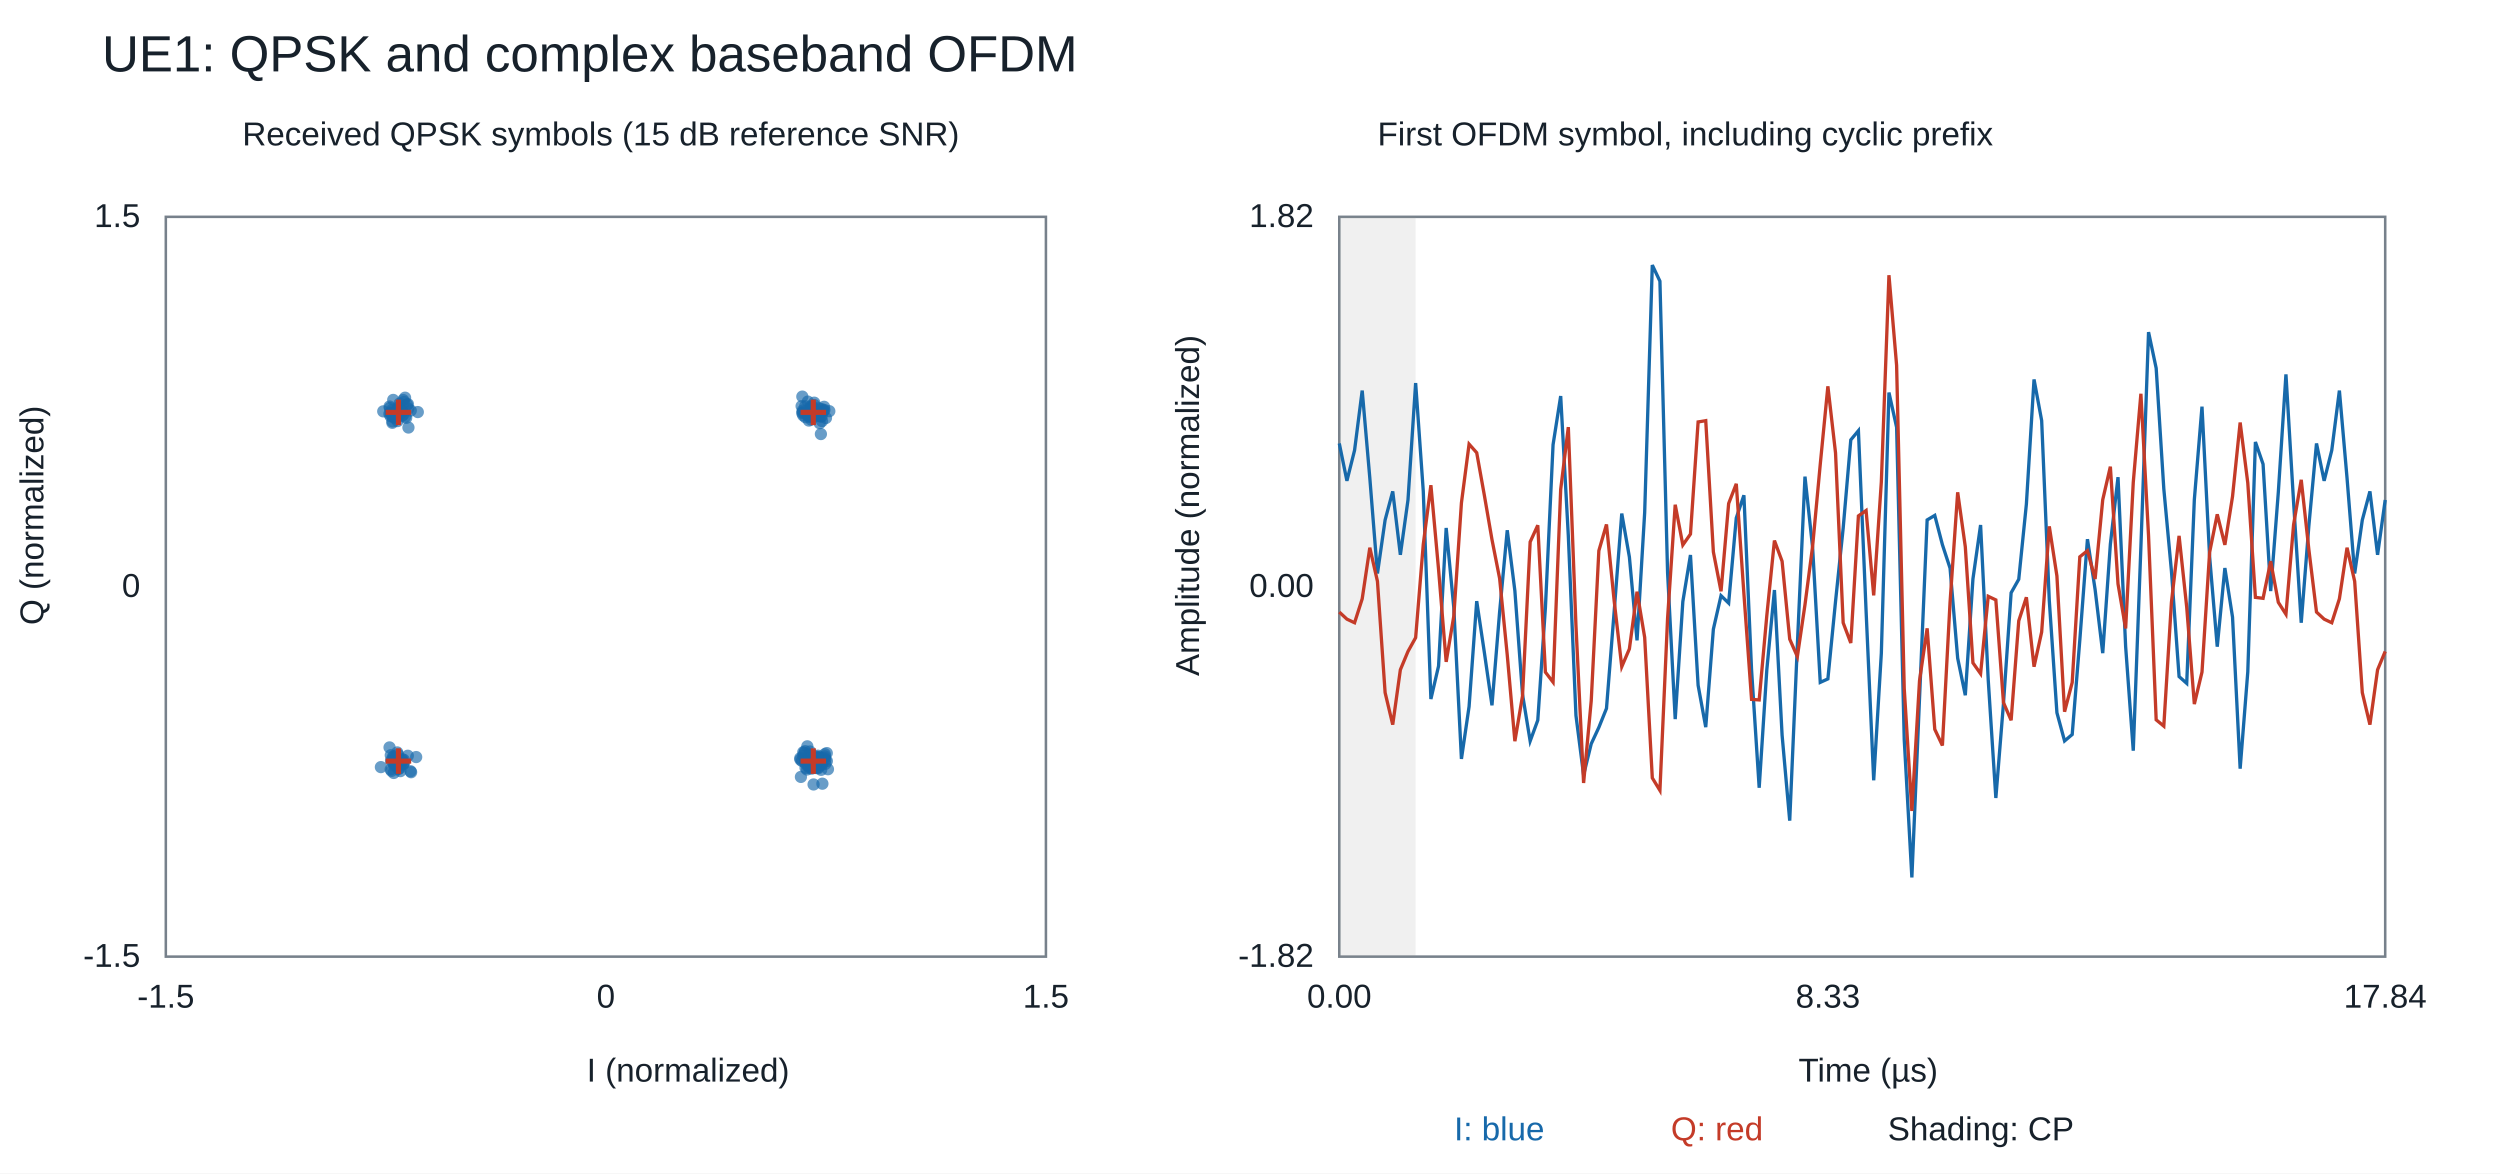
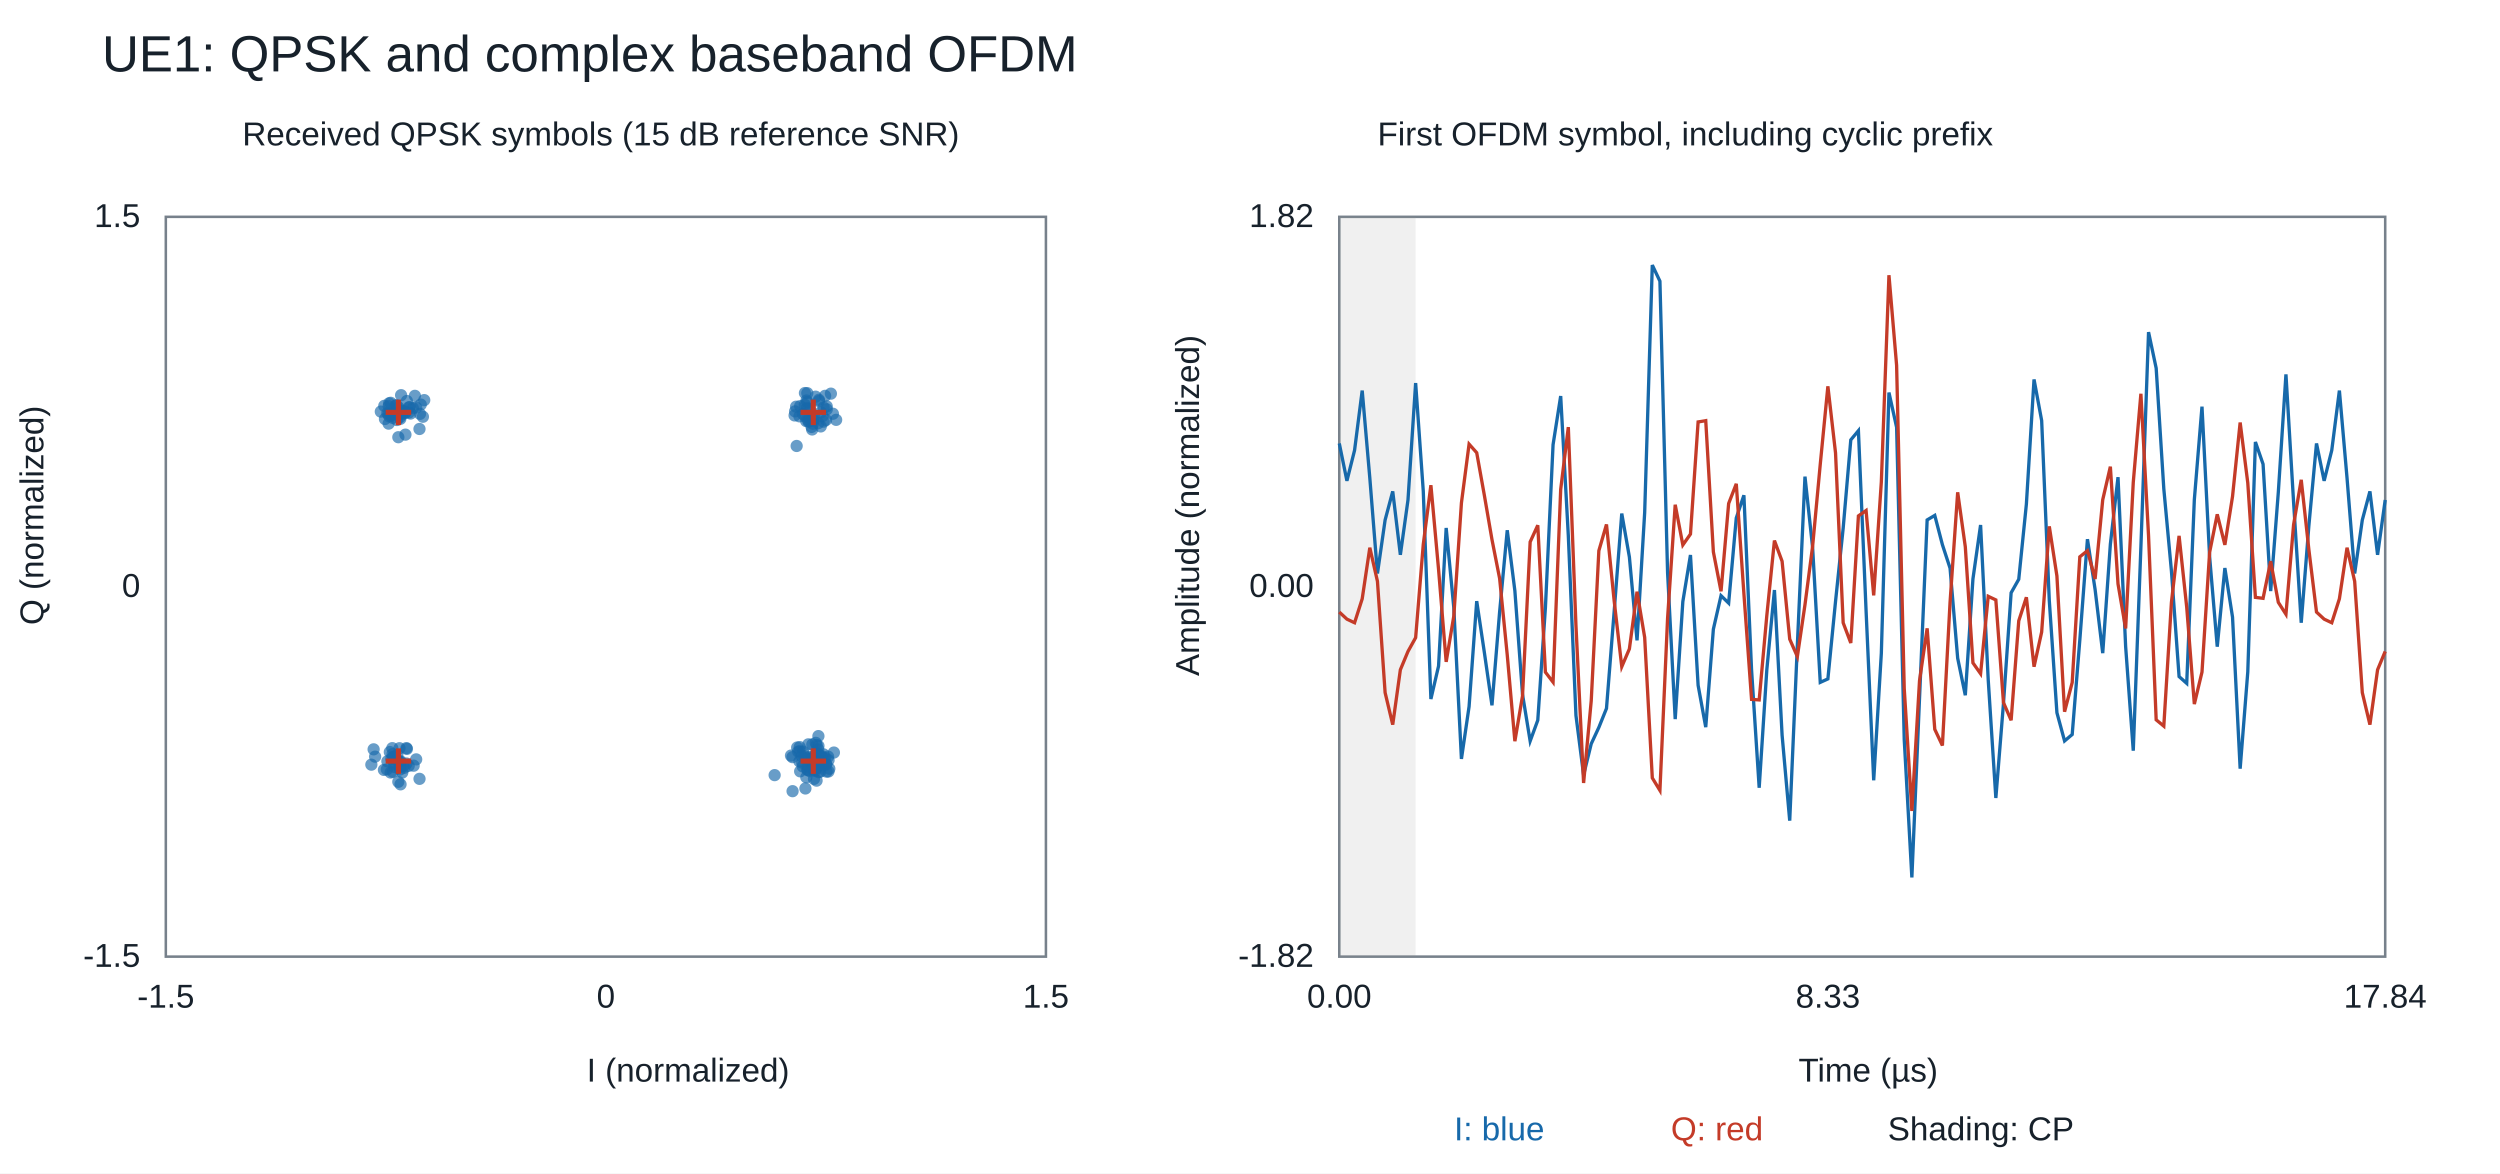
<svg xmlns="http://www.w3.org/2000/svg" width="980" height="460" viewBox="0 0 980 460">
  <rect width="980" height="460" fill="#fff" />
  <g font-family="Arial" font-size="13" fill="#17212b">
    <text x="40" y="28" font-size="20">UE1: QPSK and complex baseband OFDM</text>
    <text x="95" y="57">Received QPSK symbols (15 dB reference SNR)</text>
    <text x="540" y="57">First OFDM symbol, including cyclic prefix</text>
    <rect x="65" y="85" width="345" height="290" fill="none" stroke="#77818b" />
    <text x="65.0" y="395" text-anchor="middle">-1.5</text>
    <text x="55" y="379.0" text-anchor="end">-1.5</text>
    <text x="237.5" y="395" text-anchor="middle">0</text>
    <text x="55" y="234.0" text-anchor="end">0</text>
    <text x="410.0" y="395" text-anchor="middle">1.5</text>
    <text x="55" y="89.0" text-anchor="end">1.5</text>
-     <circle cx="315.30" cy="295.22" r="2.4" fill="#1769aa" opacity="0.65" />
-     <circle cx="322.10" cy="163.20" r="2.4" fill="#1769aa" opacity="0.65" />
-     <circle cx="154.89" cy="163.22" r="2.4" fill="#1769aa" opacity="0.65" />
-     <circle cx="318.27" cy="163.47" r="2.4" fill="#1769aa" opacity="0.65" />
-     <circle cx="317.59" cy="297.77" r="2.4" fill="#1769aa" opacity="0.65" />
-     <circle cx="158.05" cy="156.82" r="2.4" fill="#1769aa" opacity="0.65" />
-     <circle cx="321.12" cy="298.73" r="2.4" fill="#1769aa" opacity="0.65" />
-     <circle cx="317.75" cy="297.41" r="2.4" fill="#1769aa" opacity="0.65" />
-     <circle cx="317.41" cy="295.87" r="2.4" fill="#1769aa" opacity="0.65" />
-     <circle cx="157.16" cy="161.38" r="2.4" fill="#1769aa" opacity="0.65" />
-     <circle cx="154.39" cy="296.48" r="2.4" fill="#1769aa" opacity="0.65" />
-     <circle cx="315.71" cy="163.54" r="2.4" fill="#1769aa" opacity="0.65" />
-     <circle cx="319.36" cy="297.41" r="2.4" fill="#1769aa" opacity="0.65" />
-     <circle cx="153.60" cy="162.29" r="2.4" fill="#1769aa" opacity="0.65" />
-     <circle cx="158.18" cy="299.07" r="2.4" fill="#1769aa" opacity="0.65" />
-     <circle cx="322.77" cy="160.91" r="2.4" fill="#1769aa" opacity="0.65" />
-     <circle cx="319.55" cy="300.08" r="2.4" fill="#1769aa" opacity="0.65" />
-     <circle cx="152.71" cy="159.36" r="2.4" fill="#1769aa" opacity="0.65" />
-     <circle cx="163.14" cy="296.77" r="2.4" fill="#1769aa" opacity="0.65" />
-     <circle cx="156.16" cy="301.47" r="2.4" fill="#1769aa" opacity="0.65" />
-     <circle cx="317.89" cy="159.68" r="2.4" fill="#1769aa" opacity="0.65" />
-     <circle cx="159.90" cy="158.42" r="2.4" fill="#1769aa" opacity="0.65" />
-     <circle cx="317.83" cy="159.14" r="2.4" fill="#1769aa" opacity="0.65" />
-     <circle cx="314.51" cy="155.47" r="2.4" fill="#1769aa" opacity="0.65" />
-     <circle cx="322.38" cy="307.21" r="2.4" fill="#1769aa" opacity="0.65" />
-     <circle cx="158.29" cy="297.84" r="2.4" fill="#1769aa" opacity="0.65" />
-     <circle cx="158.79" cy="155.90" r="2.4" fill="#1769aa" opacity="0.65" />
-     <circle cx="323.56" cy="299.43" r="2.4" fill="#1769aa" opacity="0.65" />
-     <circle cx="318.92" cy="307.51" r="2.4" fill="#1769aa" opacity="0.65" />
-     <circle cx="154.56" cy="163.53" r="2.4" fill="#1769aa" opacity="0.65" />
-     <circle cx="154.35" cy="303.00" r="2.4" fill="#1769aa" opacity="0.65" />
-     <circle cx="152.70" cy="292.99" r="2.4" fill="#1769aa" opacity="0.65" />
-     <circle cx="323.29" cy="297.24" r="2.4" fill="#1769aa" opacity="0.65" />
-     <circle cx="153.99" cy="296.76" r="2.4" fill="#1769aa" opacity="0.65" />
-     <circle cx="317.73" cy="296.40" r="2.4" fill="#1769aa" opacity="0.65" />
-     <circle cx="323.38" cy="296.51" r="2.4" fill="#1769aa" opacity="0.65" />
-     <circle cx="316.67" cy="157.43" r="2.4" fill="#1769aa" opacity="0.65" />
-     <circle cx="163.78" cy="161.53" r="2.4" fill="#1769aa" opacity="0.65" />
-     <circle cx="319.18" cy="157.85" r="2.4" fill="#1769aa" opacity="0.65" />
-     <circle cx="314.45" cy="161.88" r="2.4" fill="#1769aa" opacity="0.65" />
-     <circle cx="323.56" cy="297.81" r="2.4" fill="#1769aa" opacity="0.65" />
-     <circle cx="158.37" cy="157.58" r="2.4" fill="#1769aa" opacity="0.65" />
-     <circle cx="317.04" cy="162.86" r="2.4" fill="#1769aa" opacity="0.65" />
-     <circle cx="316.16" cy="297.75" r="2.4" fill="#1769aa" opacity="0.65" />
-     <circle cx="315.96" cy="297.62" r="2.4" fill="#1769aa" opacity="0.65" />
-     <circle cx="155.18" cy="297.56" r="2.4" fill="#1769aa" opacity="0.65" />
-     <circle cx="318.48" cy="159.53" r="2.4" fill="#1769aa" opacity="0.65" />
-     <circle cx="155.49" cy="163.52" r="2.4" fill="#1769aa" opacity="0.65" />
-     <circle cx="313.77" cy="297.77" r="2.4" fill="#1769aa" opacity="0.65" />
-     <circle cx="155.74" cy="160.62" r="2.4" fill="#1769aa" opacity="0.65" />
-     <circle cx="321.82" cy="299.45" r="2.4" fill="#1769aa" opacity="0.65" />
-     <circle cx="321.00" cy="297.09" r="2.4" fill="#1769aa" opacity="0.65" />
-     <circle cx="318.15" cy="162.21" r="2.4" fill="#1769aa" opacity="0.65" />
-     <circle cx="154.02" cy="161.82" r="2.4" fill="#1769aa" opacity="0.65" />
-     <circle cx="322.78" cy="161.12" r="2.4" fill="#1769aa" opacity="0.65" />
-     <circle cx="321.07" cy="163.03" r="2.4" fill="#1769aa" opacity="0.65" />
-     <circle cx="317.82" cy="297.86" r="2.4" fill="#1769aa" opacity="0.65" />
-     <circle cx="321.69" cy="163.31" r="2.4" fill="#1769aa" opacity="0.65" />
-     <circle cx="157.08" cy="300.02" r="2.4" fill="#1769aa" opacity="0.65" />
-     <circle cx="160.02" cy="160.18" r="2.4" fill="#1769aa" opacity="0.65" />
-     <circle cx="324.13" cy="298.34" r="2.4" fill="#1769aa" opacity="0.65" />
-     <circle cx="153.09" cy="163.13" r="2.4" fill="#1769aa" opacity="0.65" />
-     <circle cx="317.10" cy="163.10" r="2.4" fill="#1769aa" opacity="0.65" />
-     <circle cx="315.77" cy="301.00" r="2.4" fill="#1769aa" opacity="0.65" />
-     <circle cx="320.63" cy="298.84" r="2.4" fill="#1769aa" opacity="0.65" />
-     <circle cx="159.87" cy="296.26" r="2.4" fill="#1769aa" opacity="0.65" />
-     <circle cx="317.93" cy="162.17" r="2.4" fill="#1769aa" opacity="0.65" />
-     <circle cx="152.65" cy="162.26" r="2.4" fill="#1769aa" opacity="0.65" />
-     <circle cx="316.33" cy="301.65" r="2.4" fill="#1769aa" opacity="0.65" />
-     <circle cx="157.79" cy="298.27" r="2.4" fill="#1769aa" opacity="0.65" />
-     <circle cx="316.81" cy="297.50" r="2.4" fill="#1769aa" opacity="0.65" />
-     <circle cx="322.17" cy="299.72" r="2.4" fill="#1769aa" opacity="0.65" />
-     <circle cx="324.56" cy="301.54" r="2.4" fill="#1769aa" opacity="0.65" />
-     <circle cx="153.29" cy="298.22" r="2.4" fill="#1769aa" opacity="0.65" />
-     <circle cx="317.23" cy="301.11" r="2.4" fill="#1769aa" opacity="0.65" />
-     <circle cx="314.70" cy="161.57" r="2.4" fill="#1769aa" opacity="0.65" />
-     <circle cx="316.47" cy="292.56" r="2.4" fill="#1769aa" opacity="0.65" />
-     <circle cx="153.20" cy="161.93" r="2.4" fill="#1769aa" opacity="0.65" />
-     <circle cx="157.26" cy="299.13" r="2.4" fill="#1769aa" opacity="0.65" />
-     <circle cx="156.68" cy="301.16" r="2.4" fill="#1769aa" opacity="0.65" />
-     <circle cx="323.04" cy="159.47" r="2.4" fill="#1769aa" opacity="0.65" />
-     <circle cx="161.02" cy="160.94" r="2.4" fill="#1769aa" opacity="0.65" />
-     <circle cx="154.22" cy="299.06" r="2.4" fill="#1769aa" opacity="0.65" />
-     <circle cx="153.80" cy="165.74" r="2.4" fill="#1769aa" opacity="0.65" />
-     <circle cx="321.33" cy="165.90" r="2.4" fill="#1769aa" opacity="0.65" />
-     <circle cx="157.76" cy="161.25" r="2.4" fill="#1769aa" opacity="0.65" />
-     <circle cx="325.09" cy="161.18" r="2.4" fill="#1769aa" opacity="0.65" />
-     <circle cx="315.62" cy="159.26" r="2.4" fill="#1769aa" opacity="0.65" />
-     <circle cx="317.46" cy="300.66" r="2.4" fill="#1769aa" opacity="0.65" />
-     <circle cx="160.92" cy="302.32" r="2.4" fill="#1769aa" opacity="0.65" />
-     <circle cx="321.45" cy="298.44" r="2.4" fill="#1769aa" opacity="0.65" />
-     <circle cx="155.98" cy="295.81" r="2.4" fill="#1769aa" opacity="0.65" />
-     <circle cx="313.96" cy="304.55" r="2.4" fill="#1769aa" opacity="0.65" />
-     <circle cx="153.86" cy="165.19" r="2.4" fill="#1769aa" opacity="0.65" />
-     <circle cx="317.29" cy="299.28" r="2.4" fill="#1769aa" opacity="0.65" />
-     <circle cx="318.37" cy="298.74" r="2.4" fill="#1769aa" opacity="0.65" />
-     <circle cx="323.34" cy="295.64" r="2.4" fill="#1769aa" opacity="0.65" />
-     <circle cx="156.55" cy="161.72" r="2.4" fill="#1769aa" opacity="0.65" />
-     <circle cx="155.47" cy="297.08" r="2.4" fill="#1769aa" opacity="0.65" />
-     <circle cx="318.98" cy="162.97" r="2.4" fill="#1769aa" opacity="0.65" />
-     <circle cx="315.73" cy="298.12" r="2.4" fill="#1769aa" opacity="0.65" />
-     <circle cx="156.27" cy="161.74" r="2.4" fill="#1769aa" opacity="0.65" />
-     <circle cx="320.98" cy="160.05" r="2.4" fill="#1769aa" opacity="0.65" />
-     <circle cx="156.16" cy="299.56" r="2.4" fill="#1769aa" opacity="0.65" />
-     <circle cx="315.63" cy="294.45" r="2.4" fill="#1769aa" opacity="0.65" />
-     <circle cx="154.62" cy="163.82" r="2.4" fill="#1769aa" opacity="0.65" />
-     <circle cx="154.66" cy="297.68" r="2.4" fill="#1769aa" opacity="0.65" />
-     <circle cx="155.71" cy="294.96" r="2.4" fill="#1769aa" opacity="0.65" />
-     <circle cx="321.80" cy="297.16" r="2.4" fill="#1769aa" opacity="0.65" />
-     <circle cx="156.62" cy="158.21" r="2.4" fill="#1769aa" opacity="0.65" />
-     <circle cx="156.96" cy="302.28" r="2.4" fill="#1769aa" opacity="0.65" />
-     <circle cx="314.35" cy="298.27" r="2.4" fill="#1769aa" opacity="0.65" />
-     <circle cx="317.49" cy="294.58" r="2.4" fill="#1769aa" opacity="0.65" />
-     <circle cx="152.83" cy="159.96" r="2.4" fill="#1769aa" opacity="0.65" />
-     <circle cx="319.22" cy="298.89" r="2.4" fill="#1769aa" opacity="0.65" />
-     <circle cx="316.64" cy="299.85" r="2.4" fill="#1769aa" opacity="0.65" />
-     <circle cx="317.96" cy="164.46" r="2.4" fill="#1769aa" opacity="0.65" />
-     <circle cx="158.86" cy="163.29" r="2.4" fill="#1769aa" opacity="0.65" />
-     <circle cx="314.86" cy="162.83" r="2.4" fill="#1769aa" opacity="0.65" />
-     <circle cx="314.23" cy="159.20" r="2.4" fill="#1769aa" opacity="0.65" />
-     <circle cx="317.27" cy="295.73" r="2.4" fill="#1769aa" opacity="0.65" />
-     <circle cx="157.67" cy="297.62" r="2.4" fill="#1769aa" opacity="0.65" />
-     <circle cx="314.87" cy="294.88" r="2.4" fill="#1769aa" opacity="0.65" />
-     <circle cx="316.78" cy="163.00" r="2.4" fill="#1769aa" opacity="0.65" />
-     <circle cx="320.39" cy="296.81" r="2.4" fill="#1769aa" opacity="0.65" />
-     <circle cx="155.16" cy="161.39" r="2.4" fill="#1769aa" opacity="0.65" />
-     <circle cx="154.27" cy="297.29" r="2.4" fill="#1769aa" opacity="0.65" />
-     <circle cx="161.16" cy="302.71" r="2.4" fill="#1769aa" opacity="0.65" />
-     <circle cx="321.79" cy="170.15" r="2.4" fill="#1769aa" opacity="0.65" />
-     <circle cx="160.11" cy="167.59" r="2.4" fill="#1769aa" opacity="0.65" />
-     <circle cx="322.06" cy="160.35" r="2.4" fill="#1769aa" opacity="0.65" />
-     <circle cx="318.36" cy="159.47" r="2.4" fill="#1769aa" opacity="0.65" />
-     <circle cx="324.09" cy="295.21" r="2.4" fill="#1769aa" opacity="0.65" />
-     <circle cx="153.18" cy="296.04" r="2.4" fill="#1769aa" opacity="0.65" />
-     <circle cx="321.90" cy="301.77" r="2.4" fill="#1769aa" opacity="0.65" />
-     <circle cx="319.19" cy="158.78" r="2.4" fill="#1769aa" opacity="0.65" />
-     <circle cx="319.61" cy="297.11" r="2.4" fill="#1769aa" opacity="0.65" />
-     <circle cx="159.53" cy="158.57" r="2.4" fill="#1769aa" opacity="0.65" />
-     <circle cx="156.80" cy="159.58" r="2.4" fill="#1769aa" opacity="0.65" />
-     <circle cx="323.18" cy="160.70" r="2.4" fill="#1769aa" opacity="0.65" />
-     <circle cx="319.24" cy="298.95" r="2.4" fill="#1769aa" opacity="0.65" />
-     <circle cx="153.79" cy="162.97" r="2.4" fill="#1769aa" opacity="0.65" />
-     <circle cx="153.15" cy="161.66" r="2.4" fill="#1769aa" opacity="0.65" />
-     <circle cx="318.88" cy="298.19" r="2.4" fill="#1769aa" opacity="0.65" />
-     <circle cx="321.29" cy="299.84" r="2.4" fill="#1769aa" opacity="0.65" />
-     <circle cx="155.41" cy="299.87" r="2.4" fill="#1769aa" opacity="0.65" />
-     <circle cx="322.23" cy="165.05" r="2.4" fill="#1769aa" opacity="0.65" />
-     <circle cx="154.93" cy="299.65" r="2.4" fill="#1769aa" opacity="0.65" />
-     <circle cx="321.02" cy="162.71" r="2.4" fill="#1769aa" opacity="0.65" />
-     <circle cx="156.13" cy="159.73" r="2.4" fill="#1769aa" opacity="0.65" />
-     <circle cx="317.77" cy="163.54" r="2.4" fill="#1769aa" opacity="0.65" />
-     <circle cx="323.78" cy="163.84" r="2.4" fill="#1769aa" opacity="0.65" />
-     <circle cx="315.69" cy="299.20" r="2.4" fill="#1769aa" opacity="0.65" />
-     <circle cx="158.05" cy="299.41" r="2.4" fill="#1769aa" opacity="0.65" />
-     <circle cx="320.25" cy="162.86" r="2.4" fill="#1769aa" opacity="0.65" />
-     <circle cx="156.93" cy="299.54" r="2.4" fill="#1769aa" opacity="0.65" />
-     <circle cx="320.65" cy="300.83" r="2.4" fill="#1769aa" opacity="0.65" />
-     <circle cx="157.70" cy="162.87" r="2.4" fill="#1769aa" opacity="0.65" />
-     <circle cx="159.23" cy="163.81" r="2.4" fill="#1769aa" opacity="0.65" />
-     <circle cx="320.78" cy="298.62" r="2.4" fill="#1769aa" opacity="0.65" />
-     <circle cx="318.63" cy="299.82" r="2.4" fill="#1769aa" opacity="0.65" />
-     <circle cx="150.23" cy="161.25" r="2.4" fill="#1769aa" opacity="0.65" />
-     <circle cx="158.21" cy="299.52" r="2.4" fill="#1769aa" opacity="0.65" />
-     <circle cx="321.21" cy="296.94" r="2.4" fill="#1769aa" opacity="0.65" />
-     <circle cx="316.67" cy="300.29" r="2.4" fill="#1769aa" opacity="0.65" />
-     <circle cx="149.31" cy="300.71" r="2.4" fill="#1769aa" opacity="0.65" />
-     <circle cx="318.22" cy="301.30" r="2.4" fill="#1769aa" opacity="0.65" />
-     <circle cx="319.86" cy="296.61" r="2.4" fill="#1769aa" opacity="0.65" />
-     <circle cx="317.84" cy="300.45" r="2.4" fill="#1769aa" opacity="0.65" />
-     <circle cx="155.83" cy="165.06" r="2.4" fill="#1769aa" opacity="0.65" />
-     <circle cx="153.49" cy="302.19" r="2.4" fill="#1769aa" opacity="0.65" />
-     <circle cx="317.08" cy="164.86" r="2.4" fill="#1769aa" opacity="0.65" />
-     <circle cx="319.88" cy="301.08" r="2.4" fill="#1769aa" opacity="0.65" />
-     <circle cx="158.09" cy="162.51" r="2.4" fill="#1769aa" opacity="0.65" />
-     <circle cx="314.70" cy="160.95" r="2.4" fill="#1769aa" opacity="0.65" />
-     <circle cx="320.61" cy="296.24" r="2.4" fill="#1769aa" opacity="0.65" />
-     <circle cx="316.97" cy="296.90" r="2.4" fill="#1769aa" opacity="0.65" />
-     <circle cx="155.71" cy="298.43" r="2.4" fill="#1769aa" opacity="0.65" />
-     <circle cx="317.01" cy="298.46" r="2.4" fill="#1769aa" opacity="0.65" />
-     <circle cx="315.88" cy="162.04" r="2.4" fill="#1769aa" opacity="0.65" />
-     <circle cx="313.69" cy="297.22" r="2.4" fill="#1769aa" opacity="0.65" />
-     <circle cx="157.71" cy="161.19" r="2.4" fill="#1769aa" opacity="0.65" />
-     <circle cx="157.31" cy="161.97" r="2.4" fill="#1769aa" opacity="0.65" />
-     <circle cx="317.57" cy="297.06" r="2.4" fill="#1769aa" opacity="0.65" />
-     <circle cx="320.73" cy="301.15" r="2.4" fill="#1769aa" opacity="0.65" />
-     <circle cx="154.14" cy="156.77" r="2.4" fill="#1769aa" opacity="0.65" />
-     <circle cx="154.64" cy="300.10" r="2.4" fill="#1769aa" opacity="0.65" />
-     <circle cx="156.04" cy="299.19" r="2.4" fill="#1769aa" opacity="0.65" />
-     <circle cx="314.88" cy="296.26" r="2.4" fill="#1769aa" opacity="0.65" />
-     <circle cx="153.54" cy="160.82" r="2.4" fill="#1769aa" opacity="0.65" />
-     <circle cx="153.15" cy="301.63" r="2.4" fill="#1769aa" opacity="0.65" />
-     <circle cx="155.93" cy="162.45" r="2.4" fill="#1769aa" opacity="0.65" />
+     <circle cx="318.43" cy="291.83" r="2.4" fill="#1769aa" opacity="0.65" />
+     <circle cx="318.53" cy="164.81" r="2.4" fill="#1769aa" opacity="0.65" />
+     <circle cx="152.60" cy="163.22" r="2.4" fill="#1769aa" opacity="0.65" />
+     <circle cx="317.63" cy="165.04" r="2.4" fill="#1769aa" opacity="0.65" />
+     <circle cx="318.62" cy="297.34" r="2.4" fill="#1769aa" opacity="0.65" />
+     <circle cx="166.30" cy="156.85" r="2.4" fill="#1769aa" opacity="0.65" />
+     <circle cx="319.08" cy="305.32" r="2.4" fill="#1769aa" opacity="0.65" />
+     <circle cx="318.60" cy="297.69" r="2.4" fill="#1769aa" opacity="0.65" />
+     <circle cx="320.63" cy="295.37" r="2.4" fill="#1769aa" opacity="0.65" />
+     <circle cx="160.25" cy="159.73" r="2.4" fill="#1769aa" opacity="0.65" />
+     <circle cx="153.78" cy="293.28" r="2.4" fill="#1769aa" opacity="0.65" />
+     <circle cx="312.07" cy="159.43" r="2.4" fill="#1769aa" opacity="0.65" />
+     <circle cx="319.70" cy="297.25" r="2.4" fill="#1769aa" opacity="0.65" />
+     <circle cx="152.53" cy="158.11" r="2.4" fill="#1769aa" opacity="0.65" />
+     <circle cx="157.68" cy="302.85" r="2.4" fill="#1769aa" opacity="0.65" />
+     <circle cx="326.51" cy="162.19" r="2.4" fill="#1769aa" opacity="0.65" />
+     <circle cx="316.61" cy="300.35" r="2.4" fill="#1769aa" opacity="0.65" />
+     <circle cx="157.23" cy="154.91" r="2.4" fill="#1769aa" opacity="0.65" />
+     <circle cx="164.45" cy="305.31" r="2.4" fill="#1769aa" opacity="0.65" />
+     <circle cx="153.11" cy="302.82" r="2.4" fill="#1769aa" opacity="0.65" />
+     <circle cx="321.07" cy="157.23" r="2.4" fill="#1769aa" opacity="0.65" />
+     <circle cx="160.60" cy="159.59" r="2.4" fill="#1769aa" opacity="0.65" />
+     <circle cx="323.44" cy="155.17" r="2.4" fill="#1769aa" opacity="0.65" />
+     <circle cx="315.53" cy="154.08" r="2.4" fill="#1769aa" opacity="0.65" />
+     <circle cx="315.72" cy="309.08" r="2.4" fill="#1769aa" opacity="0.65" />
+     <circle cx="158.49" cy="300.99" r="2.4" fill="#1769aa" opacity="0.65" />
+     <circle cx="164.94" cy="158.60" r="2.4" fill="#1769aa" opacity="0.65" />
+     <circle cx="324.75" cy="302.43" r="2.4" fill="#1769aa" opacity="0.65" />
+     <circle cx="310.69" cy="310.14" r="2.4" fill="#1769aa" opacity="0.65" />
+     <circle cx="153.92" cy="163.80" r="2.4" fill="#1769aa" opacity="0.65" />
+     <circle cx="150.50" cy="301.80" r="2.4" fill="#1769aa" opacity="0.65" />
+     <circle cx="159.32" cy="293.26" r="2.4" fill="#1769aa" opacity="0.65" />
+     <circle cx="323.00" cy="297.29" r="2.4" fill="#1769aa" opacity="0.65" />
+     <circle cx="153.41" cy="297.44" r="2.4" fill="#1769aa" opacity="0.65" />
+     <circle cx="317.13" cy="296.77" r="2.4" fill="#1769aa" opacity="0.65" />
+     <circle cx="322.80" cy="295.71" r="2.4" fill="#1769aa" opacity="0.65" />
+     <circle cx="316.47" cy="157.62" r="2.4" fill="#1769aa" opacity="0.65" />
+     <circle cx="164.44" cy="168.16" r="2.4" fill="#1769aa" opacity="0.65" />
+     <circle cx="325.71" cy="154.31" r="2.4" fill="#1769aa" opacity="0.65" />
+     <circle cx="315.46" cy="158.67" r="2.4" fill="#1769aa" opacity="0.65" />
+     <circle cx="324.00" cy="302.47" r="2.4" fill="#1769aa" opacity="0.65" />
+     <circle cx="161.82" cy="159.99" r="2.4" fill="#1769aa" opacity="0.65" />
+     <circle cx="315.77" cy="163.25" r="2.4" fill="#1769aa" opacity="0.65" />
+     <circle cx="318.15" cy="299.39" r="2.4" fill="#1769aa" opacity="0.65" />
+     <circle cx="319.50" cy="295.77" r="2.4" fill="#1769aa" opacity="0.65" />
+     <circle cx="156.65" cy="298.79" r="2.4" fill="#1769aa" opacity="0.65" />
+     <circle cx="321.01" cy="156.72" r="2.4" fill="#1769aa" opacity="0.65" />
+     <circle cx="153.34" cy="162.24" r="2.4" fill="#1769aa" opacity="0.65" />
+     <circle cx="312.89" cy="294.65" r="2.4" fill="#1769aa" opacity="0.65" />
+     <circle cx="156.77" cy="163.53" r="2.4" fill="#1769aa" opacity="0.65" />
+     <circle cx="320.39" cy="300.53" r="2.4" fill="#1769aa" opacity="0.65" />
+     <circle cx="325.09" cy="301.33" r="2.4" fill="#1769aa" opacity="0.65" />
+     <circle cx="319.12" cy="162.99" r="2.4" fill="#1769aa" opacity="0.65" />
+     <circle cx="156.76" cy="160.82" r="2.4" fill="#1769aa" opacity="0.65" />
+     <circle cx="322.89" cy="165.28" r="2.4" fill="#1769aa" opacity="0.65" />
+     <circle cx="318.91" cy="164.72" r="2.4" fill="#1769aa" opacity="0.65" />
+     <circle cx="319.96" cy="296.35" r="2.4" fill="#1769aa" opacity="0.65" />
+     <circle cx="322.44" cy="163.10" r="2.4" fill="#1769aa" opacity="0.65" />
+     <circle cx="157.11" cy="300.47" r="2.4" fill="#1769aa" opacity="0.65" />
+     <circle cx="163.15" cy="159.76" r="2.4" fill="#1769aa" opacity="0.65" />
+     <circle cx="322.89" cy="299.34" r="2.4" fill="#1769aa" opacity="0.65" />
+     <circle cx="149.28" cy="161.35" r="2.4" fill="#1769aa" opacity="0.65" />
+     <circle cx="313.65" cy="159.21" r="2.4" fill="#1769aa" opacity="0.65" />
+     <circle cx="310.64" cy="296.80" r="2.4" fill="#1769aa" opacity="0.65" />
+     <circle cx="319.03" cy="301.84" r="2.4" fill="#1769aa" opacity="0.65" />
+     <circle cx="163.14" cy="297.68" r="2.4" fill="#1769aa" opacity="0.65" />
+     <circle cx="314.74" cy="162.30" r="2.4" fill="#1769aa" opacity="0.65" />
+     <circle cx="152.38" cy="159.22" r="2.4" fill="#1769aa" opacity="0.65" />
+     <circle cx="313.66" cy="302.36" r="2.4" fill="#1769aa" opacity="0.65" />
+     <circle cx="162.15" cy="300.15" r="2.4" fill="#1769aa" opacity="0.65" />
+     <circle cx="317.94" cy="297.23" r="2.4" fill="#1769aa" opacity="0.65" />
+     <circle cx="320.87" cy="302.69" r="2.4" fill="#1769aa" opacity="0.65" />
+     <circle cx="320.10" cy="306.01" r="2.4" fill="#1769aa" opacity="0.65" />
+     <circle cx="152.81" cy="294.80" r="2.4" fill="#1769aa" opacity="0.65" />
+     <circle cx="313.50" cy="292.87" r="2.4" fill="#1769aa" opacity="0.65" />
+     <circle cx="316.36" cy="159.93" r="2.4" fill="#1769aa" opacity="0.65" />
+     <circle cx="320.82" cy="288.55" r="2.4" fill="#1769aa" opacity="0.65" />
+     <circle cx="150.64" cy="159.09" r="2.4" fill="#1769aa" opacity="0.65" />
+     <circle cx="159.34" cy="299.30" r="2.4" fill="#1769aa" opacity="0.65" />
+     <circle cx="155.71" cy="299.41" r="2.4" fill="#1769aa" opacity="0.65" />
+     <circle cx="324.09" cy="160.47" r="2.4" fill="#1769aa" opacity="0.65" />
+     <circle cx="160.96" cy="162.10" r="2.4" fill="#1769aa" opacity="0.65" />
+     <circle cx="155.78" cy="295.88" r="2.4" fill="#1769aa" opacity="0.65" />
+     <circle cx="150.90" cy="164.25" r="2.4" fill="#1769aa" opacity="0.65" />
+     <circle cx="318.36" cy="168.35" r="2.4" fill="#1769aa" opacity="0.65" />
+     <circle cx="160.33" cy="161.67" r="2.4" fill="#1769aa" opacity="0.65" />
+     <circle cx="327.77" cy="164.58" r="2.4" fill="#1769aa" opacity="0.65" />
+     <circle cx="316.17" cy="157.00" r="2.4" fill="#1769aa" opacity="0.65" />
+     <circle cx="316.42" cy="301.70" r="2.4" fill="#1769aa" opacity="0.65" />
+     <circle cx="157.01" cy="307.46" r="2.4" fill="#1769aa" opacity="0.65" />
+     <circle cx="323.84" cy="299.55" r="2.4" fill="#1769aa" opacity="0.65" />
+     <circle cx="160.21" cy="300.22" r="2.4" fill="#1769aa" opacity="0.65" />
+     <circle cx="303.66" cy="303.85" r="2.4" fill="#1769aa" opacity="0.65" />
+     <circle cx="152.34" cy="166.06" r="2.4" fill="#1769aa" opacity="0.65" />
+     <circle cx="313.48" cy="294.52" r="2.4" fill="#1769aa" opacity="0.65" />
+     <circle cx="318.56" cy="298.94" r="2.4" fill="#1769aa" opacity="0.65" />
+     <circle cx="324.61" cy="296.59" r="2.4" fill="#1769aa" opacity="0.65" />
+     <circle cx="155.13" cy="159.01" r="2.4" fill="#1769aa" opacity="0.65" />
+     <circle cx="156.84" cy="298.64" r="2.4" fill="#1769aa" opacity="0.65" />
+     <circle cx="320.76" cy="165.88" r="2.4" fill="#1769aa" opacity="0.65" />
+     <circle cx="314.79" cy="294.62" r="2.4" fill="#1769aa" opacity="0.65" />
+     <circle cx="158.67" cy="161.93" r="2.4" fill="#1769aa" opacity="0.65" />
+     <circle cx="324.08" cy="159.30" r="2.4" fill="#1769aa" opacity="0.65" />
+     <circle cx="158.03" cy="300.39" r="2.4" fill="#1769aa" opacity="0.65" />
+     <circle cx="316.86" cy="291.79" r="2.4" fill="#1769aa" opacity="0.65" />
+     <circle cx="153.46" cy="162.86" r="2.4" fill="#1769aa" opacity="0.65" />
+     <circle cx="154.25" cy="296.69" r="2.4" fill="#1769aa" opacity="0.65" />
+     <circle cx="159.51" cy="293.56" r="2.4" fill="#1769aa" opacity="0.65" />
+     <circle cx="326.89" cy="295.00" r="2.4" fill="#1769aa" opacity="0.65" />
+     <circle cx="157.06" cy="161.27" r="2.4" fill="#1769aa" opacity="0.65" />
+     <circle cx="153.98" cy="302.56" r="2.4" fill="#1769aa" opacity="0.65" />
+     <circle cx="310.07" cy="296.19" r="2.4" fill="#1769aa" opacity="0.65" />
+     <circle cx="320.75" cy="293.79" r="2.4" fill="#1769aa" opacity="0.65" />
+     <circle cx="156.23" cy="159.74" r="2.4" fill="#1769aa" opacity="0.65" />
+     <circle cx="321.49" cy="298.51" r="2.4" fill="#1769aa" opacity="0.65" />
+     <circle cx="314.67" cy="300.44" r="2.4" fill="#1769aa" opacity="0.65" />
+     <circle cx="316.94" cy="165.28" r="2.4" fill="#1769aa" opacity="0.65" />
+     <circle cx="155.56" cy="164.65" r="2.4" fill="#1769aa" opacity="0.65" />
+     <circle cx="311.67" cy="161.26" r="2.4" fill="#1769aa" opacity="0.65" />
+     <circle cx="316.46" cy="154.12" r="2.4" fill="#1769aa" opacity="0.65" />
+     <circle cx="319.98" cy="295.52" r="2.4" fill="#1769aa" opacity="0.65" />
+     <circle cx="156.81" cy="300.38" r="2.4" fill="#1769aa" opacity="0.65" />
+     <circle cx="319.79" cy="291.20" r="2.4" fill="#1769aa" opacity="0.65" />
+     <circle cx="317.55" cy="160.89" r="2.4" fill="#1769aa" opacity="0.65" />
+     <circle cx="323.47" cy="297.04" r="2.4" fill="#1769aa" opacity="0.65" />
+     <circle cx="157.74" cy="162.32" r="2.4" fill="#1769aa" opacity="0.65" />
+     <circle cx="153.89" cy="295.61" r="2.4" fill="#1769aa" opacity="0.65" />
+     <circle cx="156.14" cy="306.47" r="2.4" fill="#1769aa" opacity="0.65" />
+     <circle cx="312.29" cy="174.82" r="2.4" fill="#1769aa" opacity="0.65" />
+     <circle cx="156.15" cy="171.39" r="2.4" fill="#1769aa" opacity="0.65" />
+     <circle cx="321.77" cy="161.63" r="2.4" fill="#1769aa" opacity="0.65" />
+     <circle cx="319.71" cy="155.50" r="2.4" fill="#1769aa" opacity="0.65" />
+     <circle cx="323.90" cy="299.70" r="2.4" fill="#1769aa" opacity="0.65" />
+     <circle cx="156.60" cy="293.30" r="2.4" fill="#1769aa" opacity="0.65" />
+     <circle cx="316.08" cy="304.70" r="2.4" fill="#1769aa" opacity="0.65" />
+     <circle cx="322.86" cy="159.74" r="2.4" fill="#1769aa" opacity="0.65" />
+     <circle cx="321.53" cy="296.48" r="2.4" fill="#1769aa" opacity="0.65" />
+     <circle cx="165.78" cy="163.37" r="2.4" fill="#1769aa" opacity="0.65" />
+     <circle cx="159.50" cy="157.20" r="2.4" fill="#1769aa" opacity="0.65" />
+     <circle cx="323.82" cy="164.61" r="2.4" fill="#1769aa" opacity="0.65" />
+     <circle cx="321.08" cy="298.76" r="2.4" fill="#1769aa" opacity="0.65" />
+     <circle cx="153.07" cy="162.32" r="2.4" fill="#1769aa" opacity="0.65" />
+     <circle cx="151.83" cy="161.98" r="2.4" fill="#1769aa" opacity="0.65" />
+     <circle cx="316.23" cy="297.24" r="2.4" fill="#1769aa" opacity="0.65" />
+     <circle cx="321.52" cy="302.52" r="2.4" fill="#1769aa" opacity="0.65" />
+     <circle cx="151.86" cy="298.43" r="2.4" fill="#1769aa" opacity="0.65" />
+     <circle cx="316.91" cy="164.87" r="2.4" fill="#1769aa" opacity="0.65" />
+     <circle cx="154.18" cy="296.77" r="2.4" fill="#1769aa" opacity="0.65" />
+     <circle cx="316.04" cy="165.06" r="2.4" fill="#1769aa" opacity="0.65" />
+     <circle cx="159.02" cy="161.57" r="2.4" fill="#1769aa" opacity="0.65" />
+     <circle cx="318.14" cy="167.35" r="2.4" fill="#1769aa" opacity="0.65" />
+     <circle cx="321.74" cy="167.16" r="2.4" fill="#1769aa" opacity="0.65" />
+     <circle cx="315.31" cy="296.36" r="2.4" fill="#1769aa" opacity="0.65" />
+     <circle cx="154.71" cy="300.68" r="2.4" fill="#1769aa" opacity="0.65" />
+     <circle cx="318.65" cy="166.10" r="2.4" fill="#1769aa" opacity="0.65" />
+     <circle cx="154.45" cy="299.59" r="2.4" fill="#1769aa" opacity="0.65" />
+     <circle cx="319.66" cy="302.16" r="2.4" fill="#1769aa" opacity="0.65" />
+     <circle cx="156.93" cy="164.18" r="2.4" fill="#1769aa" opacity="0.65" />
+     <circle cx="158.93" cy="170.38" r="2.4" fill="#1769aa" opacity="0.65" />
+     <circle cx="317.89" cy="297.61" r="2.4" fill="#1769aa" opacity="0.65" />
+     <circle cx="319.96" cy="301.36" r="2.4" fill="#1769aa" opacity="0.65" />
+     <circle cx="153.15" cy="157.90" r="2.4" fill="#1769aa" opacity="0.65" />
+     <circle cx="156.82" cy="301.65" r="2.4" fill="#1769aa" opacity="0.65" />
+     <circle cx="324.79" cy="297.97" r="2.4" fill="#1769aa" opacity="0.65" />
+     <circle cx="313.37" cy="298.45" r="2.4" fill="#1769aa" opacity="0.65" />
+     <circle cx="146.46" cy="293.74" r="2.4" fill="#1769aa" opacity="0.65" />
+     <circle cx="314.48" cy="298.99" r="2.4" fill="#1769aa" opacity="0.65" />
+     <circle cx="321.94" cy="296.37" r="2.4" fill="#1769aa" opacity="0.65" />
+     <circle cx="318.37" cy="299.65" r="2.4" fill="#1769aa" opacity="0.65" />
+     <circle cx="152.31" cy="162.37" r="2.4" fill="#1769aa" opacity="0.65" />
+     <circle cx="145.57" cy="299.75" r="2.4" fill="#1769aa" opacity="0.65" />
+     <circle cx="313.39" cy="163.21" r="2.4" fill="#1769aa" opacity="0.65" />
+     <circle cx="316.72" cy="301.85" r="2.4" fill="#1769aa" opacity="0.65" />
+     <circle cx="158.35" cy="161.12" r="2.4" fill="#1769aa" opacity="0.65" />
+     <circle cx="311.48" cy="162.85" r="2.4" fill="#1769aa" opacity="0.65" />
+     <circle cx="321.70" cy="298.51" r="2.4" fill="#1769aa" opacity="0.65" />
+     <circle cx="320.15" cy="292.06" r="2.4" fill="#1769aa" opacity="0.65" />
+     <circle cx="155.74" cy="298.30" r="2.4" fill="#1769aa" opacity="0.65" />
+     <circle cx="314.18" cy="296.38" r="2.4" fill="#1769aa" opacity="0.65" />
+     <circle cx="316.64" cy="160.20" r="2.4" fill="#1769aa" opacity="0.65" />
+     <circle cx="312.49" cy="293.03" r="2.4" fill="#1769aa" opacity="0.65" />
+     <circle cx="164.63" cy="162.23" r="2.4" fill="#1769aa" opacity="0.65" />
+     <circle cx="156.35" cy="162.54" r="2.4" fill="#1769aa" opacity="0.65" />
+     <circle cx="321.11" cy="299.93" r="2.4" fill="#1769aa" opacity="0.65" />
+     <circle cx="317.52" cy="302.33" r="2.4" fill="#1769aa" opacity="0.65" />
+     <circle cx="162.64" cy="155.17" r="2.4" fill="#1769aa" opacity="0.65" />
+     <circle cx="151.64" cy="301.61" r="2.4" fill="#1769aa" opacity="0.65" />
+     <circle cx="157.07" cy="298.45" r="2.4" fill="#1769aa" opacity="0.65" />
+     <circle cx="320.83" cy="292.40" r="2.4" fill="#1769aa" opacity="0.65" />
+     <circle cx="155.37" cy="158.88" r="2.4" fill="#1769aa" opacity="0.65" />
+     <circle cx="147.04" cy="296.61" r="2.4" fill="#1769aa" opacity="0.65" />
+     <circle cx="154.43" cy="161.98" r="2.4" fill="#1769aa" opacity="0.65" />
    <path d="M151.183,298.354h10 M156.183,293.354v10" stroke="#c43b28" stroke-width="2" />
    <path d="M151.183,161.646h10 M156.183,156.646v10" stroke="#c43b28" stroke-width="2" />
    <path d="M313.817,298.354h10 M318.817,293.354v10" stroke="#c43b28" stroke-width="2" />
    <path d="M313.817,161.646h10 M318.817,156.646v10" stroke="#c43b28" stroke-width="2" />
    <text x="230" y="424">I (normalized)</text>
    <text x="17" y="245" transform="rotate(-90 17 245)">Q (normalized)</text>
    <rect x="525" y="85" width="410" height="290" fill="none" stroke="#77818b" />
    <rect x="525" y="85" width="29.93" height="290" fill="#999" opacity="0.15" />
    <polyline points="525.00,173.83 527.99,188.48 530.99,176.51 533.98,153.10 536.97,187.42 539.96,224.81 542.96,203.85 545.95,192.62 548.94,217.49 551.93,195.99 554.93,150.15 557.92,192.50 560.91,274.02 563.91,261.11 566.90,206.96 569.89,238.22 572.88,297.50 575.88,276.95 578.87,235.65 581.86,255.71 584.85,276.49 587.85,239.89 590.84,207.85 593.83,231.60 596.82,272.14 599.82,290.50 602.81,282.33 605.80,238.23 608.80,174.32 611.79,155.25 614.78,210.01 617.77,280.45 620.77,303.78 623.76,291.58 626.75,285.14 629.74,277.71 632.74,239.87 635.73,201.31 638.72,218.36 641.72,251.03 644.71,200.95 647.70,103.91 650.69,110.23 653.69,224.48 656.68,281.90 659.67,235.83 662.66,217.56 665.66,268.64 668.65,285.04 671.64,246.64 674.64,233.50 677.63,236.42 680.62,203.05 683.61,194.14 686.61,262.56 689.60,308.79 692.59,262.57 695.58,231.29 698.58,288.17 701.57,321.70 704.56,252.90 707.55,186.83 710.55,214.73 713.54,267.49 716.53,266.13 719.53,235.74 722.52,207.07 725.51,172.43 728.50,168.83 731.50,239.36 734.49,305.89 737.48,256.12 740.47,153.87 743.47,167.50 746.46,289.89 749.45,343.97 752.45,273.79 755.44,203.82 758.43,202.04 761.42,213.52 764.42,222.71 767.41,258.02 770.40,272.54 773.39,226.96 776.39,205.80 779.38,266.48 782.37,312.81 785.36,275.77 788.36,232.38 791.35,227.08 794.34,197.63 797.34,148.74 800.33,164.89 803.32,235.40 806.31,279.38 809.31,290.45 812.30,287.92 815.29,250.88 818.28,211.36 821.28,231.09 824.27,256.03 827.26,213.35 830.26,187.05 833.25,253.45 836.24,294.27 839.23,214.39 842.23,130.19 845.22,144.34 848.21,191.58 851.20,223.84 854.20,265.21 857.19,267.87 860.18,195.86 863.18,159.40 866.17,218.23 869.16,253.50 872.15,222.67 875.15,241.92 878.14,301.32 881.13,263.40 884.12,173.25 887.12,181.94 890.11,231.71 893.10,192.97 896.09,146.75 899.09,196.94 902.08,244.11 905.07,206.13 908.07,173.83 911.06,188.48 914.05,176.51 917.04,153.10 920.04,187.42 923.03,224.81 926.02,203.85 929.01,192.62 932.01,217.49 935.00,195.99" fill="none" stroke="#1769aa" stroke-width="1.3" />
    <polyline points="525.00,239.93 527.99,242.70 530.99,244.12 533.98,234.74 536.97,214.70 539.96,227.88 542.96,271.50 545.95,284.06 548.94,262.55 551.93,255.36 554.93,249.96 557.92,213.43 560.91,190.20 563.91,223.17 566.90,259.45 569.89,241.50 572.88,197.13 575.88,174.10 578.87,177.48 581.86,194.12 584.85,211.50 587.85,226.74 590.84,256.76 593.83,290.55 596.82,272.83 599.82,212.44 602.81,205.90 605.80,263.49 608.80,267.41 611.79,191.86 614.78,167.43 617.77,245.15 620.77,306.93 623.76,274.73 626.75,215.88 629.74,205.58 632.74,235.42 635.73,261.35 638.72,254.37 641.72,231.94 644.71,249.84 647.70,304.95 650.69,309.85 653.69,242.37 656.68,197.85 659.67,213.63 662.66,209.36 665.66,165.40 668.65,164.90 671.64,216.35 674.64,231.79 677.63,197.37 680.62,189.65 683.61,232.75 686.61,274.15 689.60,274.37 692.59,241.30 695.58,211.90 698.58,220.02 701.57,250.55 704.56,257.39 707.55,237.06 710.55,214.08 713.54,182.02 716.53,151.43 719.53,177.57 722.52,244.12 725.51,252.05 728.50,202.24 731.50,200.13 734.49,233.39 737.48,188.97 740.47,107.88 743.47,143.23 746.46,269.92 749.45,317.91 752.45,266.88 755.44,246.31 758.43,285.90 761.42,292.24 764.42,236.14 767.41,192.98 770.40,214.36 773.39,259.85 776.39,264.09 779.38,233.76 782.37,235.17 785.36,275.42 788.36,282.35 791.35,243.37 794.34,234.13 797.34,261.36 800.33,247.75 803.32,206.33 806.31,225.79 809.31,279.00 812.30,267.54 815.29,218.27 818.28,215.88 821.28,226.98 824.27,195.90 827.26,182.93 830.26,228.90 833.25,246.36 836.24,189.08 839.23,154.35 842.23,210.04 845.22,282.16 848.21,284.64 851.20,236.12 854.20,210.06 857.19,238.02 860.18,276.00 863.18,263.45 866.17,216.51 869.16,201.61 872.15,213.58 875.15,194.62 878.14,165.62 881.13,189.30 884.12,234.17 887.12,234.54 890.11,220.02 893.10,236.12 896.09,240.79 899.09,205.67 902.08,188.08 905.07,215.41 908.07,239.93 911.06,242.70 914.05,244.12 917.04,234.74 920.04,214.70 923.03,227.88 926.02,271.50 929.01,284.06 932.01,262.55 935.00,255.36" fill="none" stroke="#c43b28" stroke-width="1.3" />
    <text x="525.0" y="395" text-anchor="middle">0.00</text>
    <text x="716.533" y="395" text-anchor="middle">8.33</text>
    <text x="935.0" y="395" text-anchor="middle">17.84</text>
    <text x="515" y="379.0" text-anchor="end">-1.82</text>
    <text x="515" y="234.0" text-anchor="end">0.00</text>
    <text x="515" y="89.0" text-anchor="end">1.82</text>
    <text x="705" y="424">Time (µs)</text>
    <text x="470" y="265" transform="rotate(-90 470 265)">Amplitude (normalized)</text>
    <text x="570" y="447" fill="#1769aa">I: blue</text>
    <text x="655" y="447" fill="#c43b28">Q: red</text>
    <text x="740" y="447">Shading: CP</text>
  </g>
</svg>
